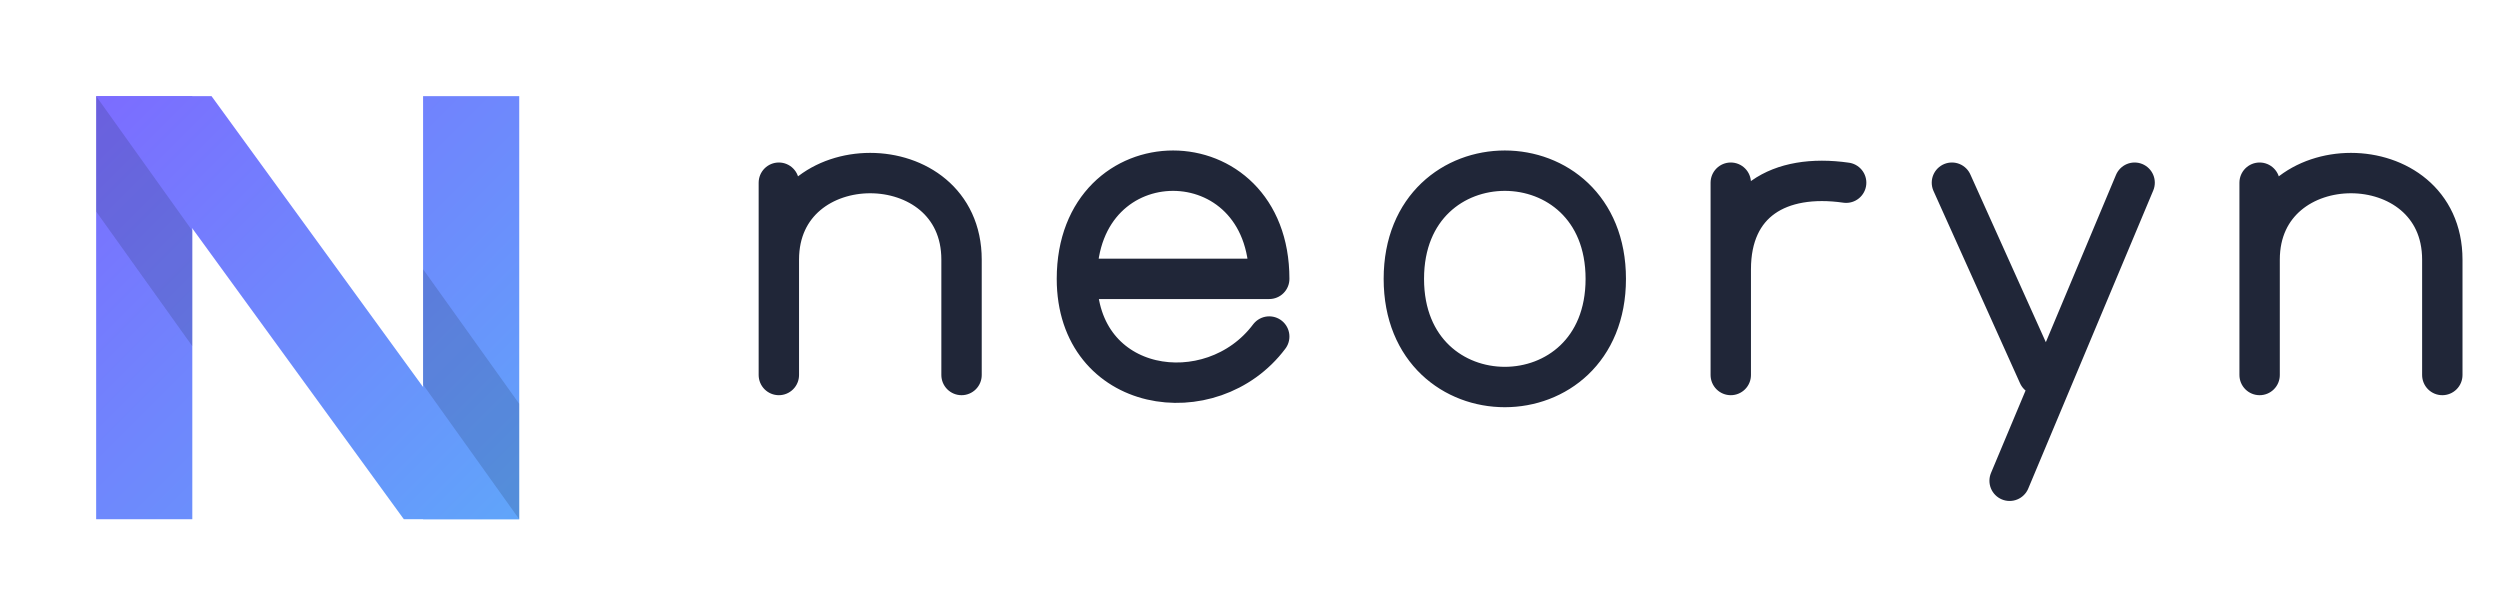
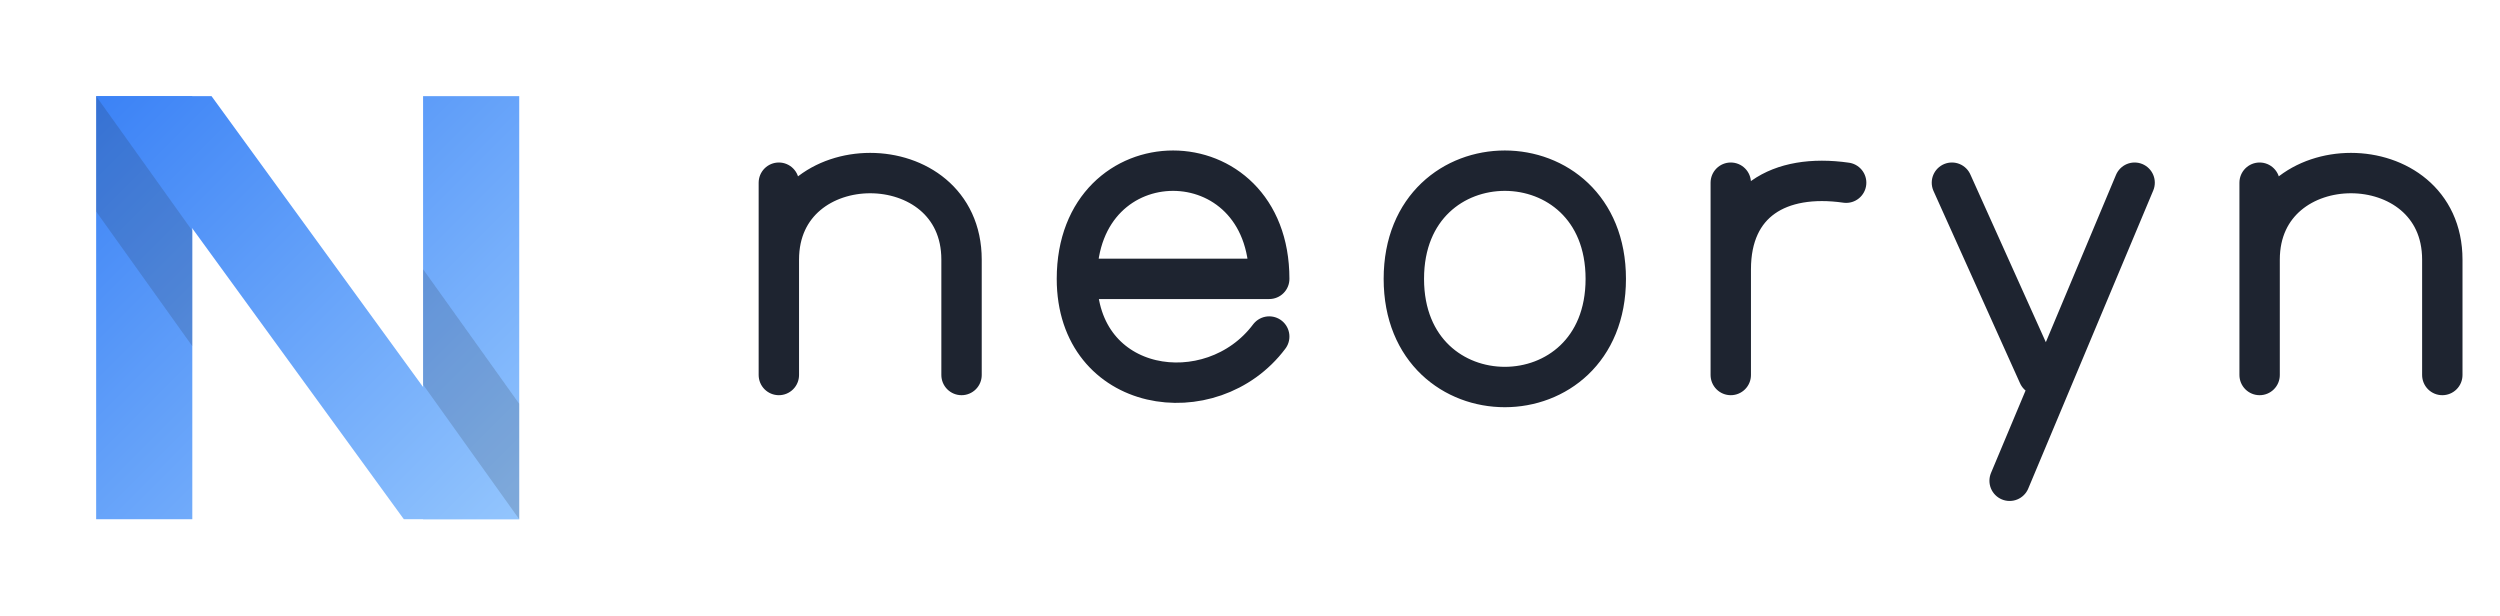
- <svg xmlns="http://www.w3.org/2000/svg" viewBox="0 0 260 64" color="#202638">
+ <svg xmlns="http://www.w3.org/2000/svg" viewBox="0 0 260 64" color="#1E2430">
  <defs>
    <linearGradient id="ribbon" x1="10" y1="10" x2="54" y2="54" gradientUnits="userSpaceOnUse">
-       <stop stop-color="#7C6CFF" />
-       <stop offset="1" stop-color="#60A5FA" />
+       <stop stop-color="#3B82F6" />
+       <stop offset="1" stop-color="#93C5FD" />
    </linearGradient>
  </defs>
  <path d="M10 54V10h10v44Z" fill="url(#ribbon)" />
  <path d="M44 54V10h10v44Z" fill="url(#ribbon)" />
  <path d="M10 10h12l32 44H42Z" fill="url(#ribbon)" />
-   <path d="m10 10 10 14v12L10 22Z" fill="#0F172A" opacity=".16" />
-   <path d="m44 28 10 14v12L44 40Z" fill="#0F172A" opacity=".16" />
+   <path d="m10 10 10 14v12L10 22Z" fill="#181A1F" opacity=".16" />
+   <path d="m44 28 10 14v12L44 40Z" fill="#181A1F" opacity=".16" />
  <g transform="translate(77 8)">
    <path d="M4 31V11m0 8c0-12 19-12 19 0v12M36 21h19c0-15-20-15-20 0 0 12 14 14 20 6M69 21c0-15 21-15 21 0s-21 15-21 0ZM103 31V11m0 9c0-7 5-10 12-9M126 11l9 20m10-20-13 31M158 31V11m0 8c0-12 19-12 19 0v12" fill="none" stroke="currentColor" stroke-width="4.2" stroke-linecap="round" stroke-linejoin="round" />
  </g>
</svg>
